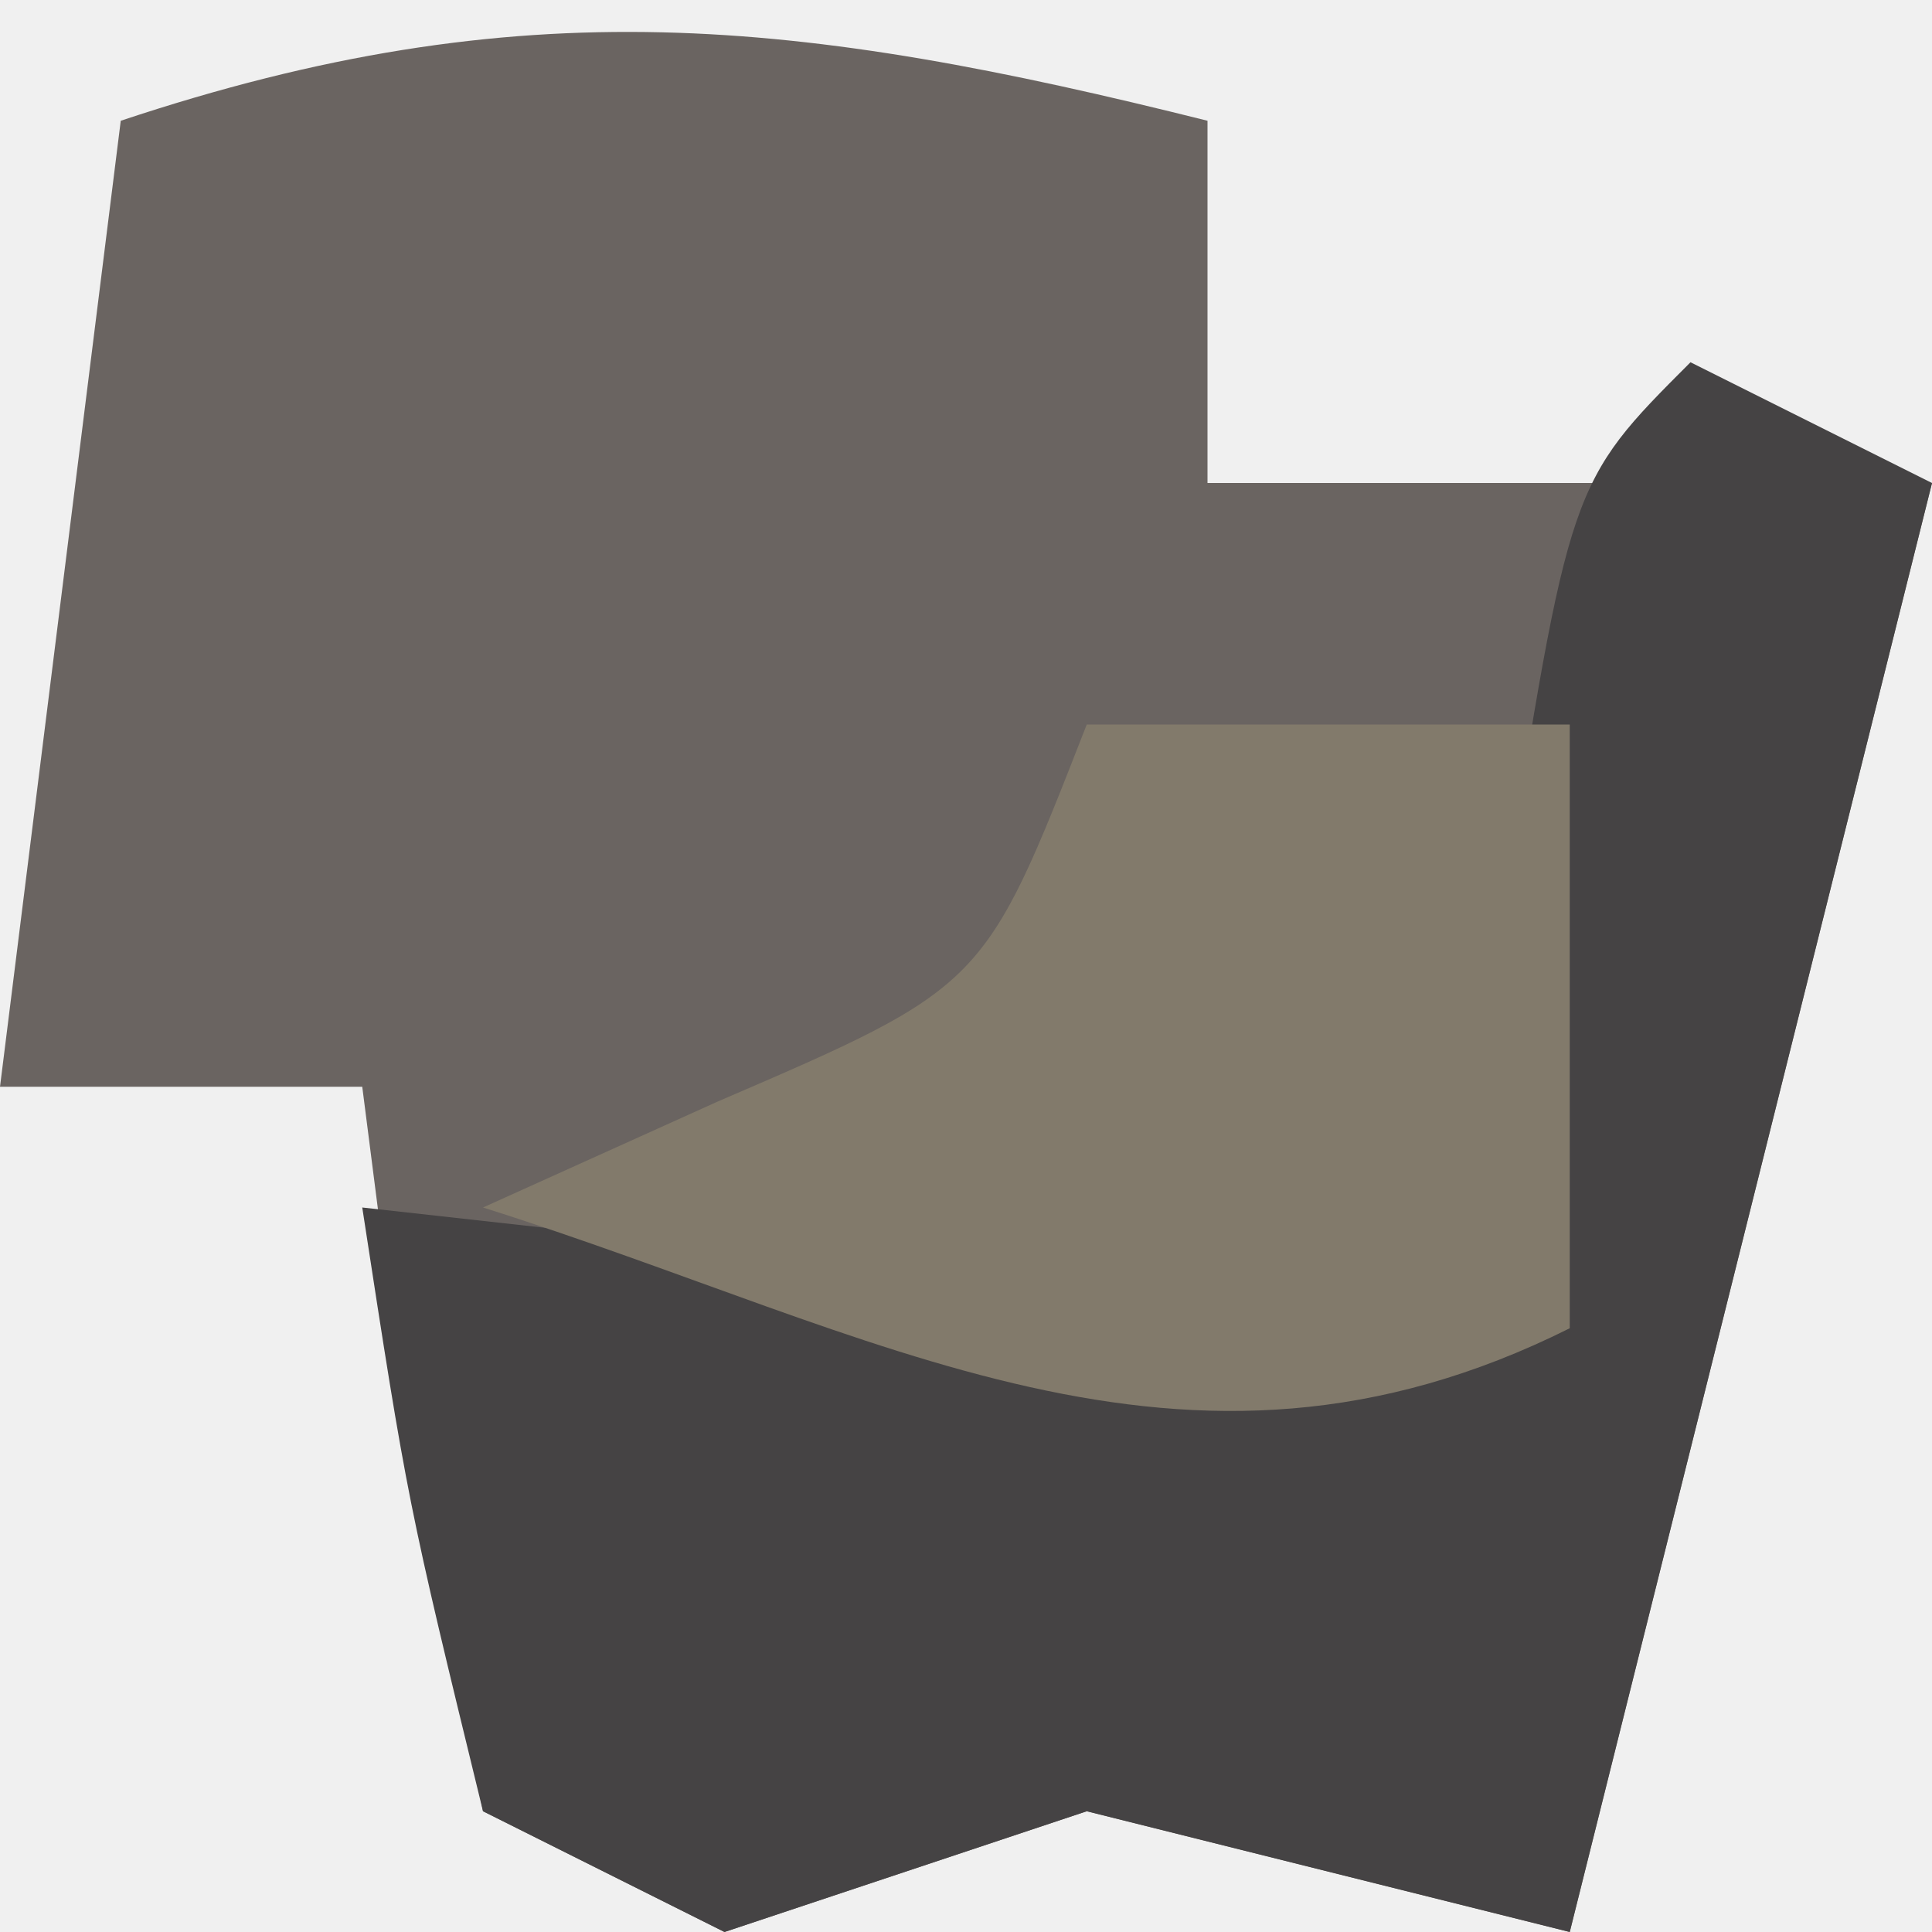
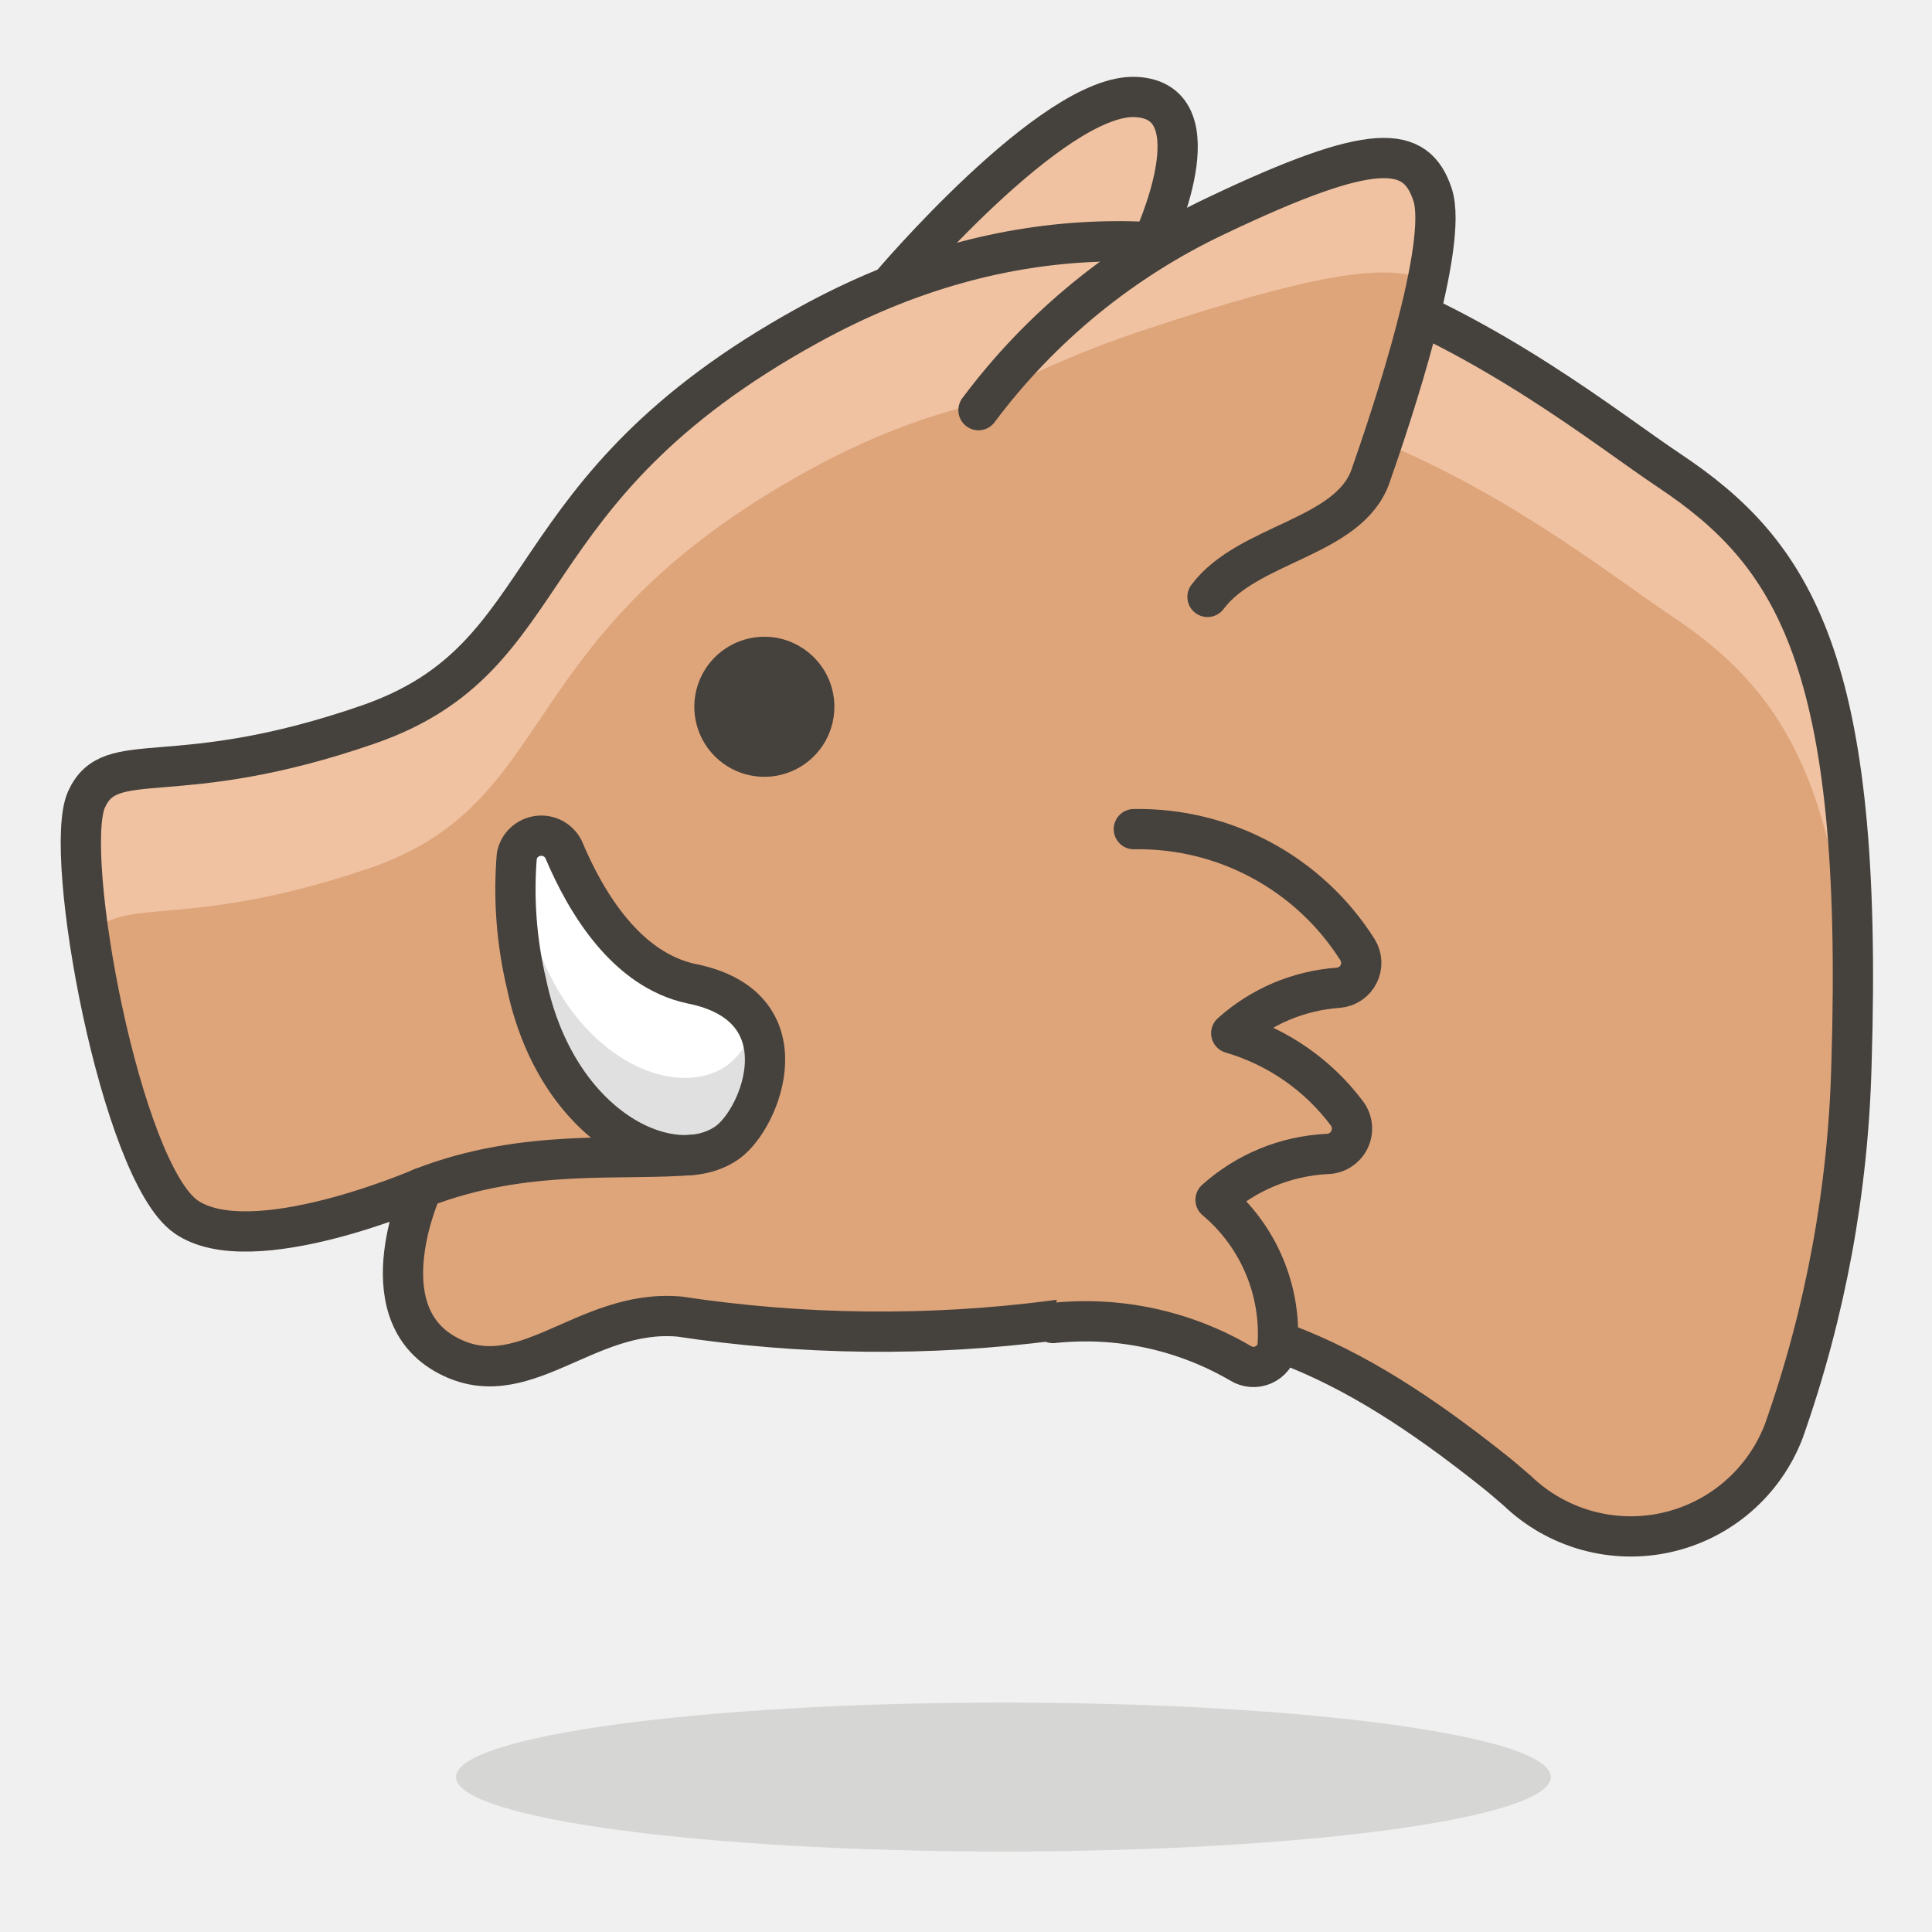
- <svg xmlns="http://www.w3.org/2000/svg" version="1.1" width="16" height="16">
-   <path d="M0 0 C0 0.99 0 1.98 0 3 C0.99 3 1.98 3 3 3 C3.99 3 4.98 3 6 3 C5.01 6.96 4.02 10.92 3 15 C1.68 14.67 0.36 14.34 -1 14 C-1.99 14.33 -2.98 14.66 -4 15 C-4.66 14.67 -5.32 14.34 -6 14 C-6.625 10.938 -6.625 10.938 -7 8 C-7.99 8 -8.98 8 -10 8 C-9.67 5.36 -9.34 2.72 -9 0 C-5.675 -1.108 -3.378 -0.845 0 0 Z " fill="#6A6461" transform="translate(10,1)" />
-   <path d="M0 0 C0.66 0.33 1.32 0.66 2 1 C1.01 4.96 0.02 8.92 -1 13 C-2.32 12.67 -3.64 12.34 -5 12 C-5.99 12.33 -6.98 12.66 -8 13 C-8.66 12.67 -9.32 12.34 -10 12 C-10.625 9.438 -10.625 9.438 -11 7 C-8.03 7.33 -5.06 7.66 -2 8 C-1.856 6.866 -1.711 5.731 -1.562 4.562 C-1 1 -1 1 0 0 Z " fill="#454344" transform="translate(14,3)" />
-   <path d="M0 0 C1.32 0 2.64 0 4 0 C4 1.65 4 3.3 4 5 C0.799 6.6 -1.723 5.032 -5 4 C-4.361 3.711 -3.721 3.422 -3.062 3.125 C-0.848 2.172 -0.848 2.172 0 0 Z " fill="#827A6B" transform="translate(9,6)" />
+ <svg xmlns="http://www.w3.org/2000/svg" id="Icons" viewBox="0 0 48 48">
+   <defs>
+     <style>.cls-1,.cls-4{fill:#f0c2a1;}.cls-1,.cls-5,.cls-8,.cls-9{stroke:#45413c;stroke-linecap:round;stroke-linejoin:round;}.cls-2,.cls-8{fill:#45413c;}.cls-2{opacity:0.15;}.cls-3,.cls-9{fill:#dea47a;}.cls-5{fill:none;}.cls-6{fill:#fff;}.cls-7{fill:#e0e0e0;}</style>
+   </defs>
+   <g id="_Group_" data-name="&lt;Group&gt;">
+     <path id="_Path_" data-name="&lt;Path&gt;" class="cls-1" d="M22.1,7.12s4.06-4.81,6.12-4.71S28.64,6,28.64,6" />
+     <ellipse id="_Ellipse_" data-name="&lt;Ellipse&gt;" class="cls-2" cx="24.93" cy="44.15" rx="13.6" ry="1.85" />
+     <path id="_Path_2" data-name="&lt;Path&gt;" class="cls-3" d="M20.08,8.08C12.59,12.2,14,16.32,9.15,18s-6.39.52-7,1.86S3,29.1,4.62,30.23s5.87-.72,5.87-.72-1.38,3,.55,4.12,3.47-1.13,5.84-.92a33.45,33.45,0,0,0,9.28.1c4.32-.62,7.42.93,10.92,3.71.22.17.42.35.62.52a4.07,4.07,0,0,0,6.62-1.49A29.61,29.61,0,0,0,46,26.42c.31-10-1.44-12.67-4.53-14.73S30.17,2.51,20.08,8.08Z" />
+     <g id="_Group_2" data-name="&lt;Group&gt;">
+       <path id="_Path_3" data-name="&lt;Path&gt;" class="cls-4" d="M9.15,21.58c4.85-1.65,3.44-5.77,10.93-9.89,10.09-5.57,18.34,1.54,21.43,3.6,2.65,1.77,4.31,4,4.54,10.91.27-9.81-1.47-12.47-4.54-14.51S30.17,2.51,20.08,8.08C12.59,12.2,14,16.32,9.15,18s-6.39.52-7,1.86a8.58,8.58,0,0,0,.06,3.49C2.87,22.17,4.46,23.18,9.15,21.58Z" />
+       <path id="_Path_4" data-name="&lt;Path&gt;" class="cls-4" d="M10.49,33.12h0l0,0Z" />
+     </g>
+     <path id="_Path_5" data-name="&lt;Path&gt;" class="cls-5" d="M20.08,8.08C12.59,12.2,14,16.32,9.15,18s-6.39.52-7,1.86S3,29.1,4.62,30.23s5.87-.72,5.87-.72-1.38,3,.55,4.12,3.47-1.13,5.84-.92a33.45,33.45,0,0,0,9.28.1c4.32-.62,7.42.93,10.92,3.71.22.17.42.35.62.52a4.07,4.07,0,0,0,6.62-1.49A29.61,29.61,0,0,0,46,26.42c.31-10-1.44-12.67-4.53-14.73S30.17,2.51,20.08,8.08Z" />
+     <path id="_Path_6" data-name="&lt;Path&gt;" class="cls-3" d="M24.31,10.19a15.78,15.78,0,0,1,5.93-4.84c3.91-1.86,4.94-1.75,5.35-.52s-1,5.46-1.54,7S31,13.49,30,14.83" />
+     <path id="_Path_7" data-name="&lt;Path&gt;" class="cls-4" d="M28.45,8.19c4.22-1.4,6.09-1.68,7-1.21a4.9,4.9,0,0,0,.13-2.15c-.41-1.23-1.44-1.34-5.35.52a16.14,16.14,0,0,0-5.67,4.49A25.56,25.56,0,0,1,28.45,8.19Z" />
+     <path id="_Path_8" data-name="&lt;Path&gt;" class="cls-5" d="M24.31,10.19a15.78,15.78,0,0,1,5.93-4.84c3.91-1.86,4.94-1.75,5.35-.52s-1,5.46-1.54,7S31,13.49,30,14.83" />
+     <path id="_Path_9" data-name="&lt;Path&gt;" class="cls-6" d="M18.08,28.38c-1.4,1-4.25-.35-5-3.94a10.19,10.19,0,0,1-.24-3.18A.62.62,0,0,1,14,21.1c.57,1.36,1.58,3,3.18,3.34C20,25,18.93,27.76,18.08,28.38Z" />
+     <path id="_Path_10" data-name="&lt;Path&gt;" class="cls-7" d="M18.08,26.46c-1.4,1-4.25-.35-5-3.94a10.64,10.64,0,0,1-.21-1.35l0,.09a10.19,10.19,0,0,0,.24,3.18c.77,3.59,3.62,5,5,3.94a2.62,2.62,0,0,0,.7-2.94A2.5,2.5,0,0,1,18.08,26.46Z" />
+     <path id="_Path_11" data-name="&lt;Path&gt;" class="cls-5" d="M18.08,28.38c-1.4,1-4.25-.35-5-3.94a10.19,10.19,0,0,1-.24-3.18A.62.62,0,0,1,14,21.1c.57,1.36,1.58,3,3.18,3.34C20,25,18.93,27.76,18.08,28.38Z" />
+     <path id="_Path_12" data-name="&lt;Path&gt;" class="cls-5" d="M10.49,29.51c2.57-1,5-.66,6.74-.82" />
+     <path id="_Path_13" data-name="&lt;Path&gt;" class="cls-8" d="M20.23,17.56A1.24,1.24,0,1,1,19,16.32,1.24,1.24,0,0,1,20.23,17.56Z" />
+     <path id="_Path_14" data-name="&lt;Path&gt;" class="cls-9" d="M28.17,20.6a6.44,6.44,0,0,1,5.56,3,.62.62,0,0,1-.47.94,4.45,4.45,0,0,0-2.67,1.13,5.53,5.53,0,0,1,2.88,2,.63.63,0,0,1-.5,1,4.48,4.48,0,0,0-2.77,1.14,4.35,4.35,0,0,1,1.54,3.66.61.61,0,0,1-.92.4,7.63,7.63,0,0,0-4.66-1" />
+   </g>
</svg>
